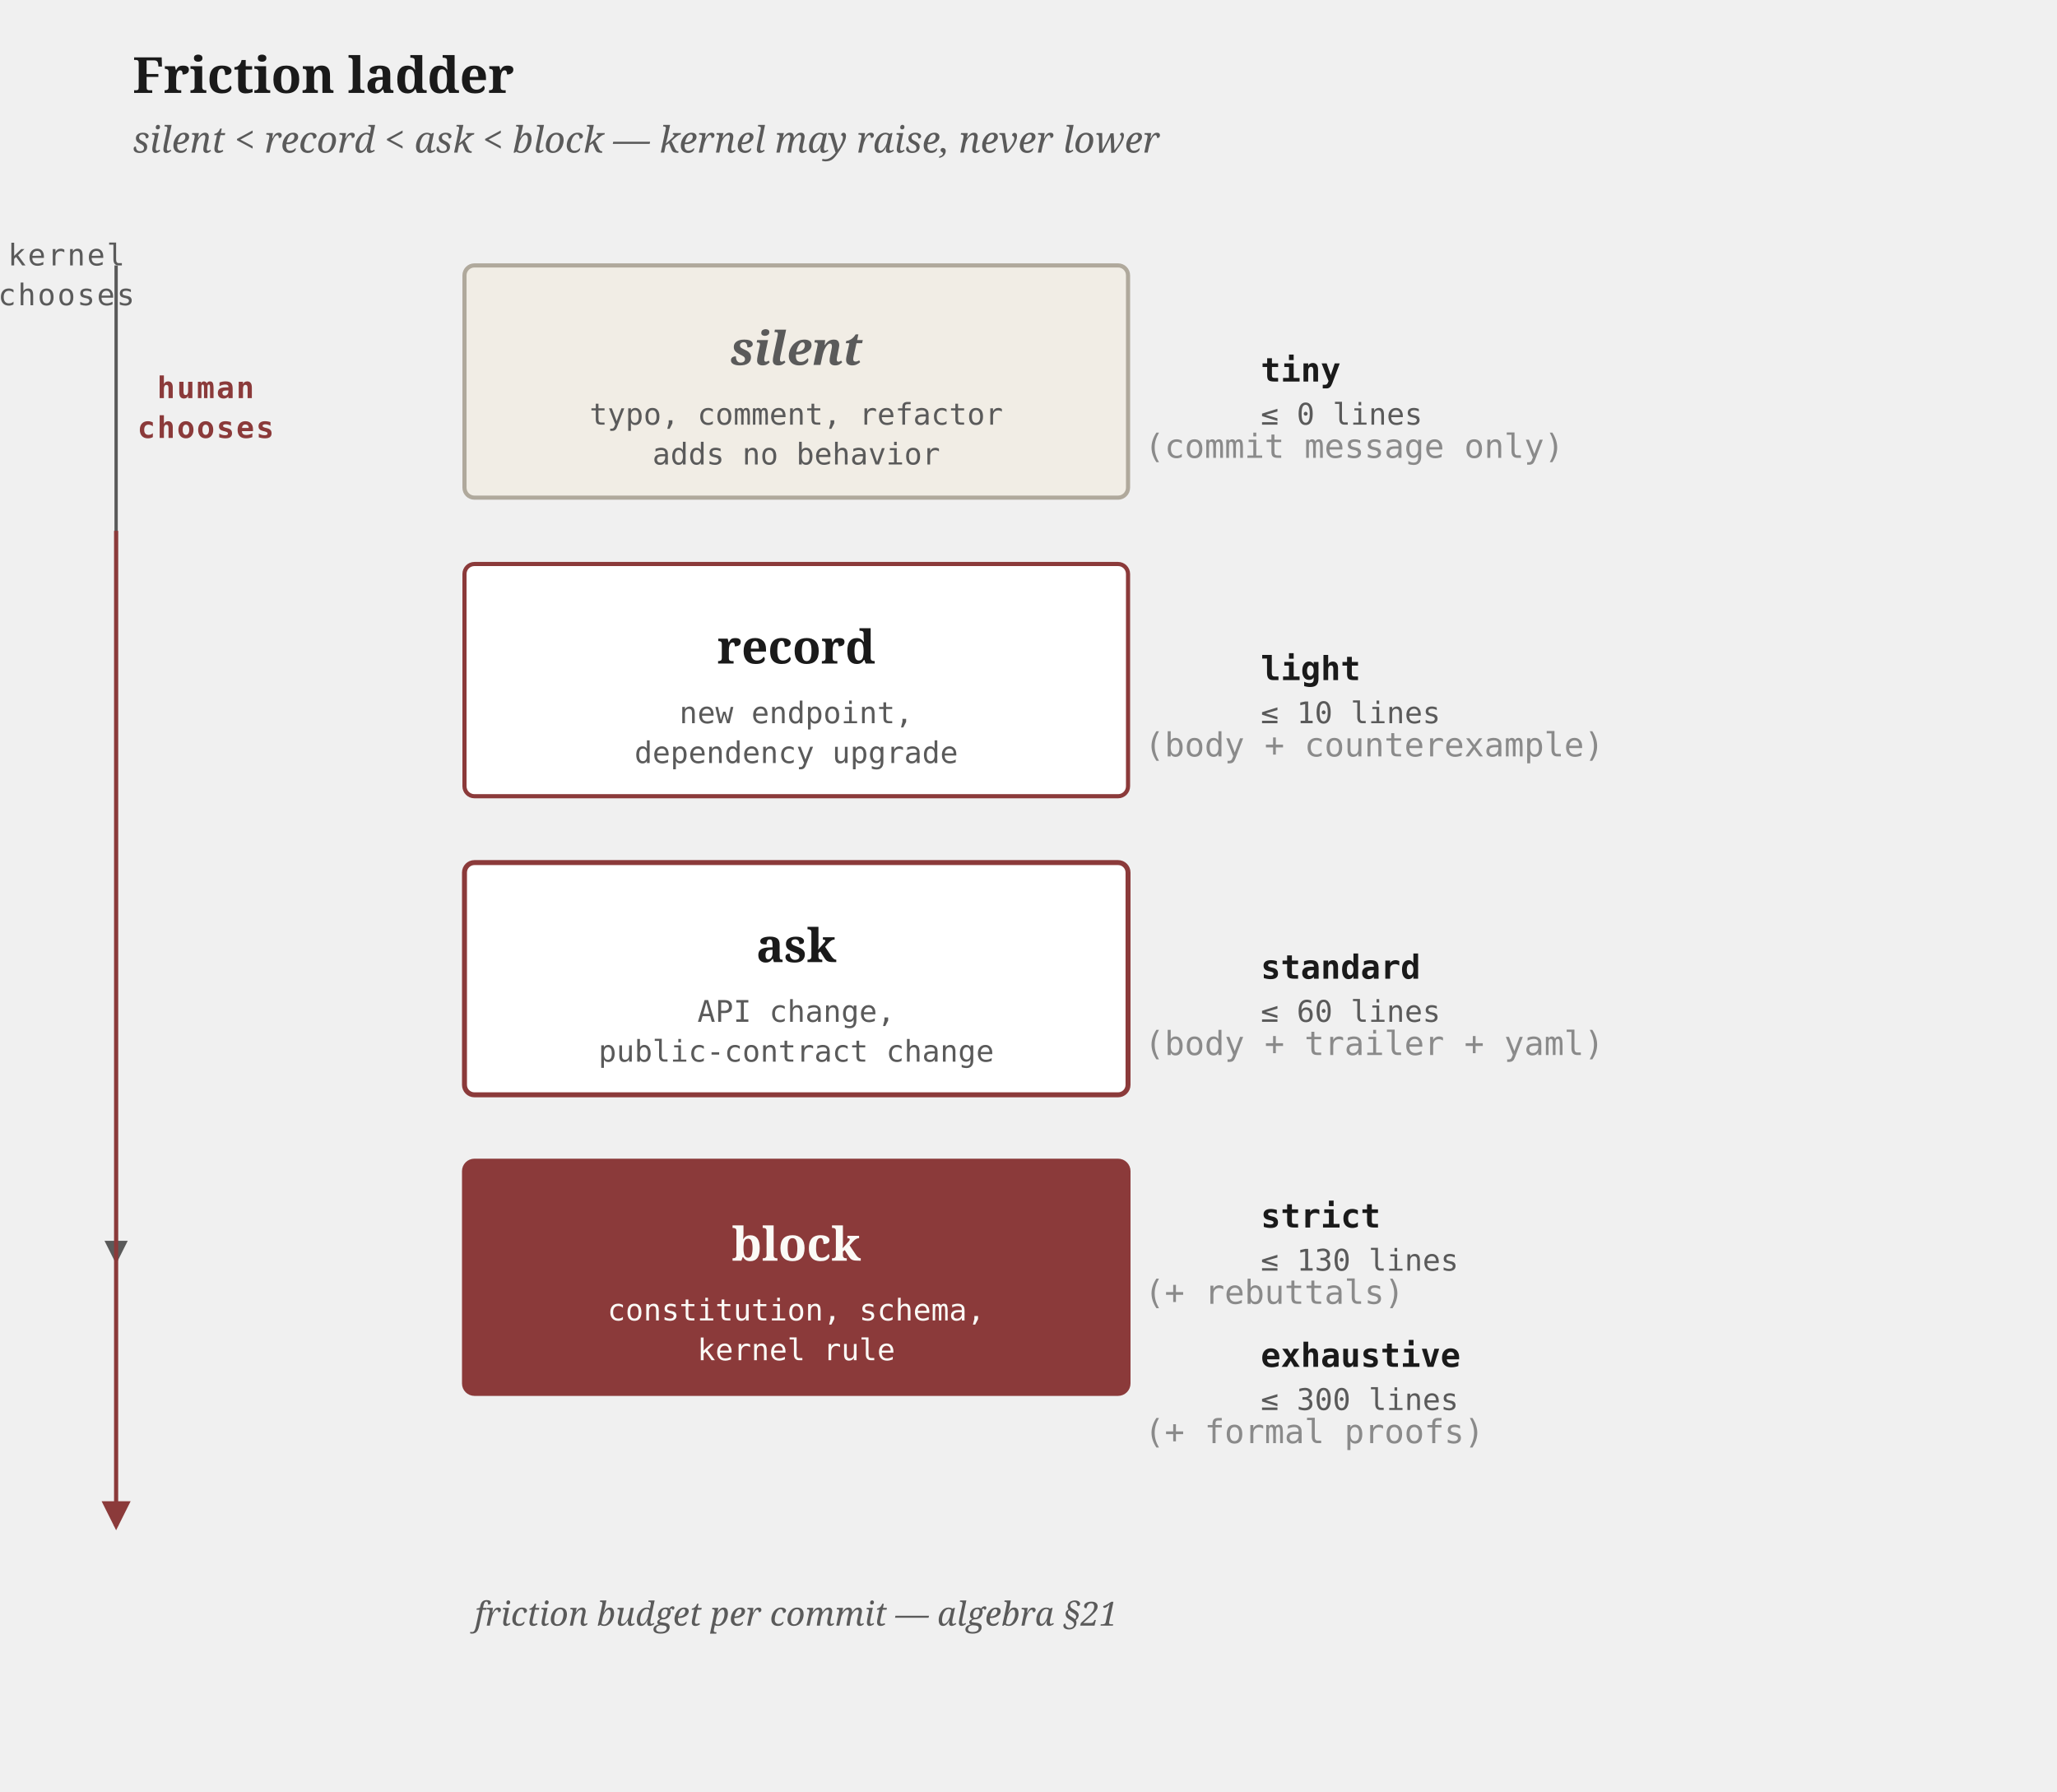
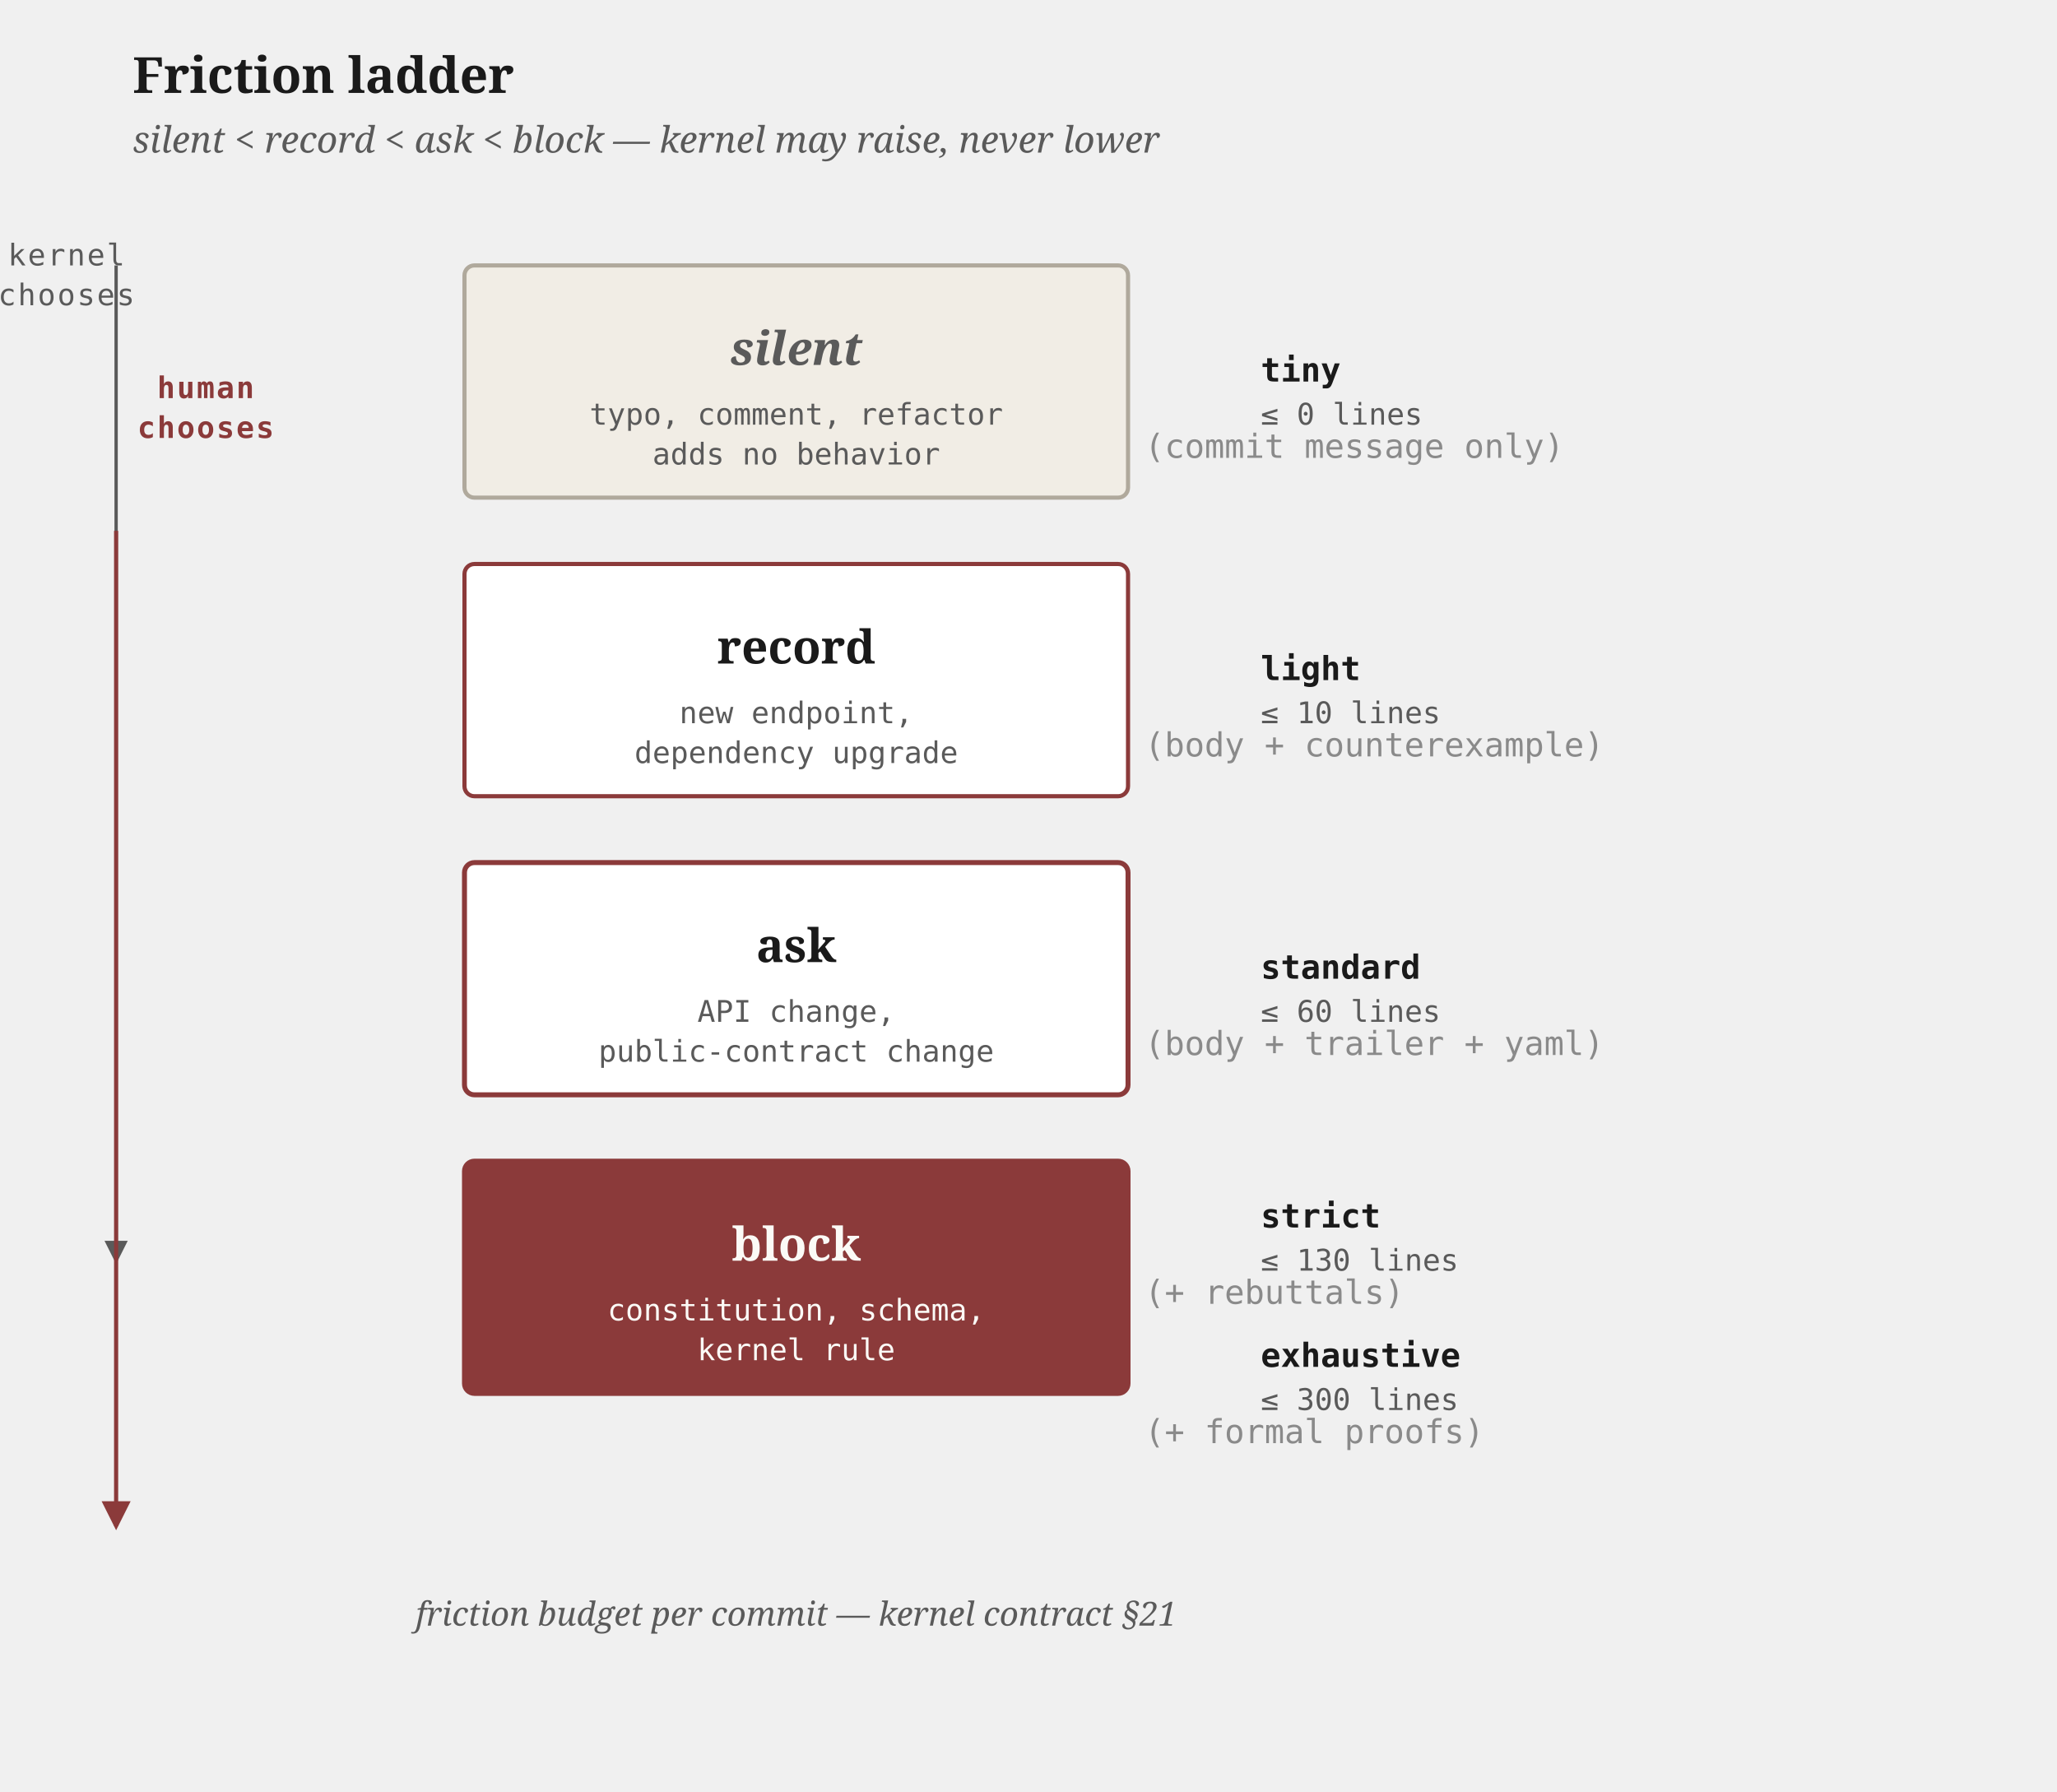
<svg xmlns="http://www.w3.org/2000/svg" viewBox="0 0 620 540" role="img" aria-labelledby="ladder-title" preserveAspectRatio="xMidYMid meet">
  <defs>
    <style>
      .rung-silent { fill: #f1ede5; stroke: #b0a99c; stroke-width: 1.25; }
      .rung-record { fill: #ffffff; stroke: #8b3a3a; stroke-width: 1.25; }
      .rung-ask { fill: #ffffff; stroke: #8b3a3a; stroke-width: 1.5; }
      .rung-block { fill: #8b3a3a; stroke: #8b3a3a; stroke-width: 1.5; }
      .rung-label-silent { font-family: Georgia, serif; font-size: 14px; fill: #5a5a5a; text-anchor: middle; font-weight: 600; font-style: italic; }
      .rung-label-block { font-family: Georgia, serif; font-size: 14px; fill: #fbfaf6; text-anchor: middle; font-weight: 600; }
      .rung-label { font-family: Georgia, serif; font-size: 14px; fill: #1a1a1a; text-anchor: middle; font-weight: 600; }
      .rung-sub-silent { font-family: "SF Mono", Menlo, Consolas, monospace; font-size: 9px; fill: #5a5a5a; text-anchor: middle; }
      .rung-sub-block { font-family: "SF Mono", Menlo, Consolas, monospace; font-size: 9px; fill: #fbfaf6; text-anchor: middle; }
      .rung-sub { font-family: "SF Mono", Menlo, Consolas, monospace; font-size: 9px; fill: #5a5a5a; text-anchor: middle; }
      .side-arrow { stroke: #5a5a5a; stroke-width: 1; fill: none; }
      .side-arrow-ox { stroke: #8b3a3a; stroke-width: 1.25; fill: none; }
      .side-label { font-family: "SF Mono", Menlo, Consolas, monospace; font-size: 9px; fill: #5a5a5a; text-anchor: middle; letter-spacing: 0.06em; text-transform: uppercase; }
      .side-label-emit { font-family: "SF Mono", Menlo, Consolas, monospace; font-size: 9px; fill: #8b3a3a; text-anchor: middle; letter-spacing: 0.06em; text-transform: uppercase; font-weight: 600; }
      .budget-mode { font-family: "SF Mono", Menlo, Consolas, monospace; font-size: 10px; fill: #1a1a1a; font-weight: 600; }
      .budget-mode-mute { font-family: "SF Mono", Menlo, Consolas, monospace; font-size: 10px; fill: #8a8a8a; text-anchor: start; }
      .budget-limit { font-family: "SF Mono", Menlo, Consolas, monospace; font-size: 9px; fill: #5a5a5a; }
      .footer-text { font-family: Georgia, serif; font-size: 10px; fill: #5a5a5a; text-anchor: middle; font-style: italic; }
      .title-text { font-family: Georgia, serif; font-size: 15px; fill: #1a1a1a; font-weight: 600; }
      .subtitle-text { font-family: Georgia, serif; font-size: 11px; fill: #5a5a5a; font-style: italic; }
    </style>
    <marker id="arr-side" markerWidth="7" markerHeight="7" refX="6" refY="3.5" orient="auto">
      <path d="M0,0 L7,3.5 L0,7 z" fill="#5a5a5a" />
    </marker>
    <marker id="arr-side-ox" markerWidth="7" markerHeight="7" refX="6" refY="3.5" orient="auto">
      <path d="M0,0 L7,3.5 L0,7 z" fill="#8b3a3a" />
    </marker>
  </defs>
  <text class="title-text" x="40" y="28">Friction ladder</text>
  <text class="subtitle-text" x="40" y="46">silent &lt; record &lt; ask &lt; block — kernel may raise, never lower</text>
  <line class="side-arrow" x1="35" y1="80" x2="35" y2="380" marker-end="url(#arr-side)" />
  <text class="side-label" x="20" y="80">kernel</text>
  <text class="side-label" x="20" y="92">chooses</text>
  <line class="side-arrow-ox" x1="35" y1="160" x2="35" y2="460" marker-end="url(#arr-side-ox)" />
  <text class="side-label-emit" x="62" y="120">human</text>
  <text class="side-label-emit" x="62" y="132">chooses</text>
  <g>
    <rect class="rung-silent" x="140" y="80" width="200" height="70" rx="3" />
    <text class="rung-label-silent" x="240" y="110">silent</text>
    <text class="rung-sub-silent" x="240" y="128">typo, comment, refactor</text>
    <text class="rung-sub-silent" x="240" y="140">adds no behavior</text>
  </g>
  <g>
    <rect class="rung-record" x="140" y="170" width="200" height="70" rx="3" />
    <text class="rung-label" x="240" y="200">record</text>
    <text class="rung-sub" x="240" y="218">new endpoint,</text>
    <text class="rung-sub" x="240" y="230">dependency upgrade</text>
  </g>
  <g>
    <rect class="rung-ask" x="140" y="260" width="200" height="70" rx="3" />
    <text class="rung-label" x="240" y="290">ask</text>
    <text class="rung-sub" x="240" y="308">API change,</text>
    <text class="rung-sub" x="240" y="320">public-contract change</text>
  </g>
  <g>
    <rect class="rung-block" x="140" y="350" width="200" height="70" rx="3" />
    <text class="rung-label-block" x="240" y="380">block</text>
    <text class="rung-sub-block" x="240" y="398">constitution, schema,</text>
    <text class="rung-sub-block" x="240" y="410">kernel rule</text>
  </g>
  <g>
    <text class="budget-mode" x="380" y="115">tiny</text>
    <text class="budget-limit" x="380" y="128">≤ 0 lines</text>
    <text class="budget-mode-mute" x="345" y="138" font-size="8">(commit message only)</text>
    <text class="budget-mode" x="380" y="205">light</text>
    <text class="budget-limit" x="380" y="218">≤ 10 lines</text>
    <text class="budget-mode-mute" x="345" y="228" font-size="8">(body + counterexample)</text>
    <text class="budget-mode" x="380" y="295">standard</text>
    <text class="budget-limit" x="380" y="308">≤ 60 lines</text>
    <text class="budget-mode-mute" x="345" y="318" font-size="8">(body + trailer + yaml)</text>
    <text class="budget-mode" x="380" y="370">strict</text>
    <text class="budget-limit" x="380" y="383">≤ 130 lines</text>
    <text class="budget-mode-mute" x="345" y="393" font-size="8">(+ rebuttals)</text>
    <text class="budget-mode" x="380" y="412">exhaustive</text>
    <text class="budget-limit" x="380" y="425">≤ 300 lines</text>
    <text class="budget-mode-mute" x="345" y="435" font-size="8">(+ formal proofs)</text>
  </g>
-   <text class="footer-text" x="240" y="490">friction budget per commit — algebra §21</text>
+   <text class="footer-text" x="240" y="490">friction budget per commit — kernel contract §21</text>
</svg>
